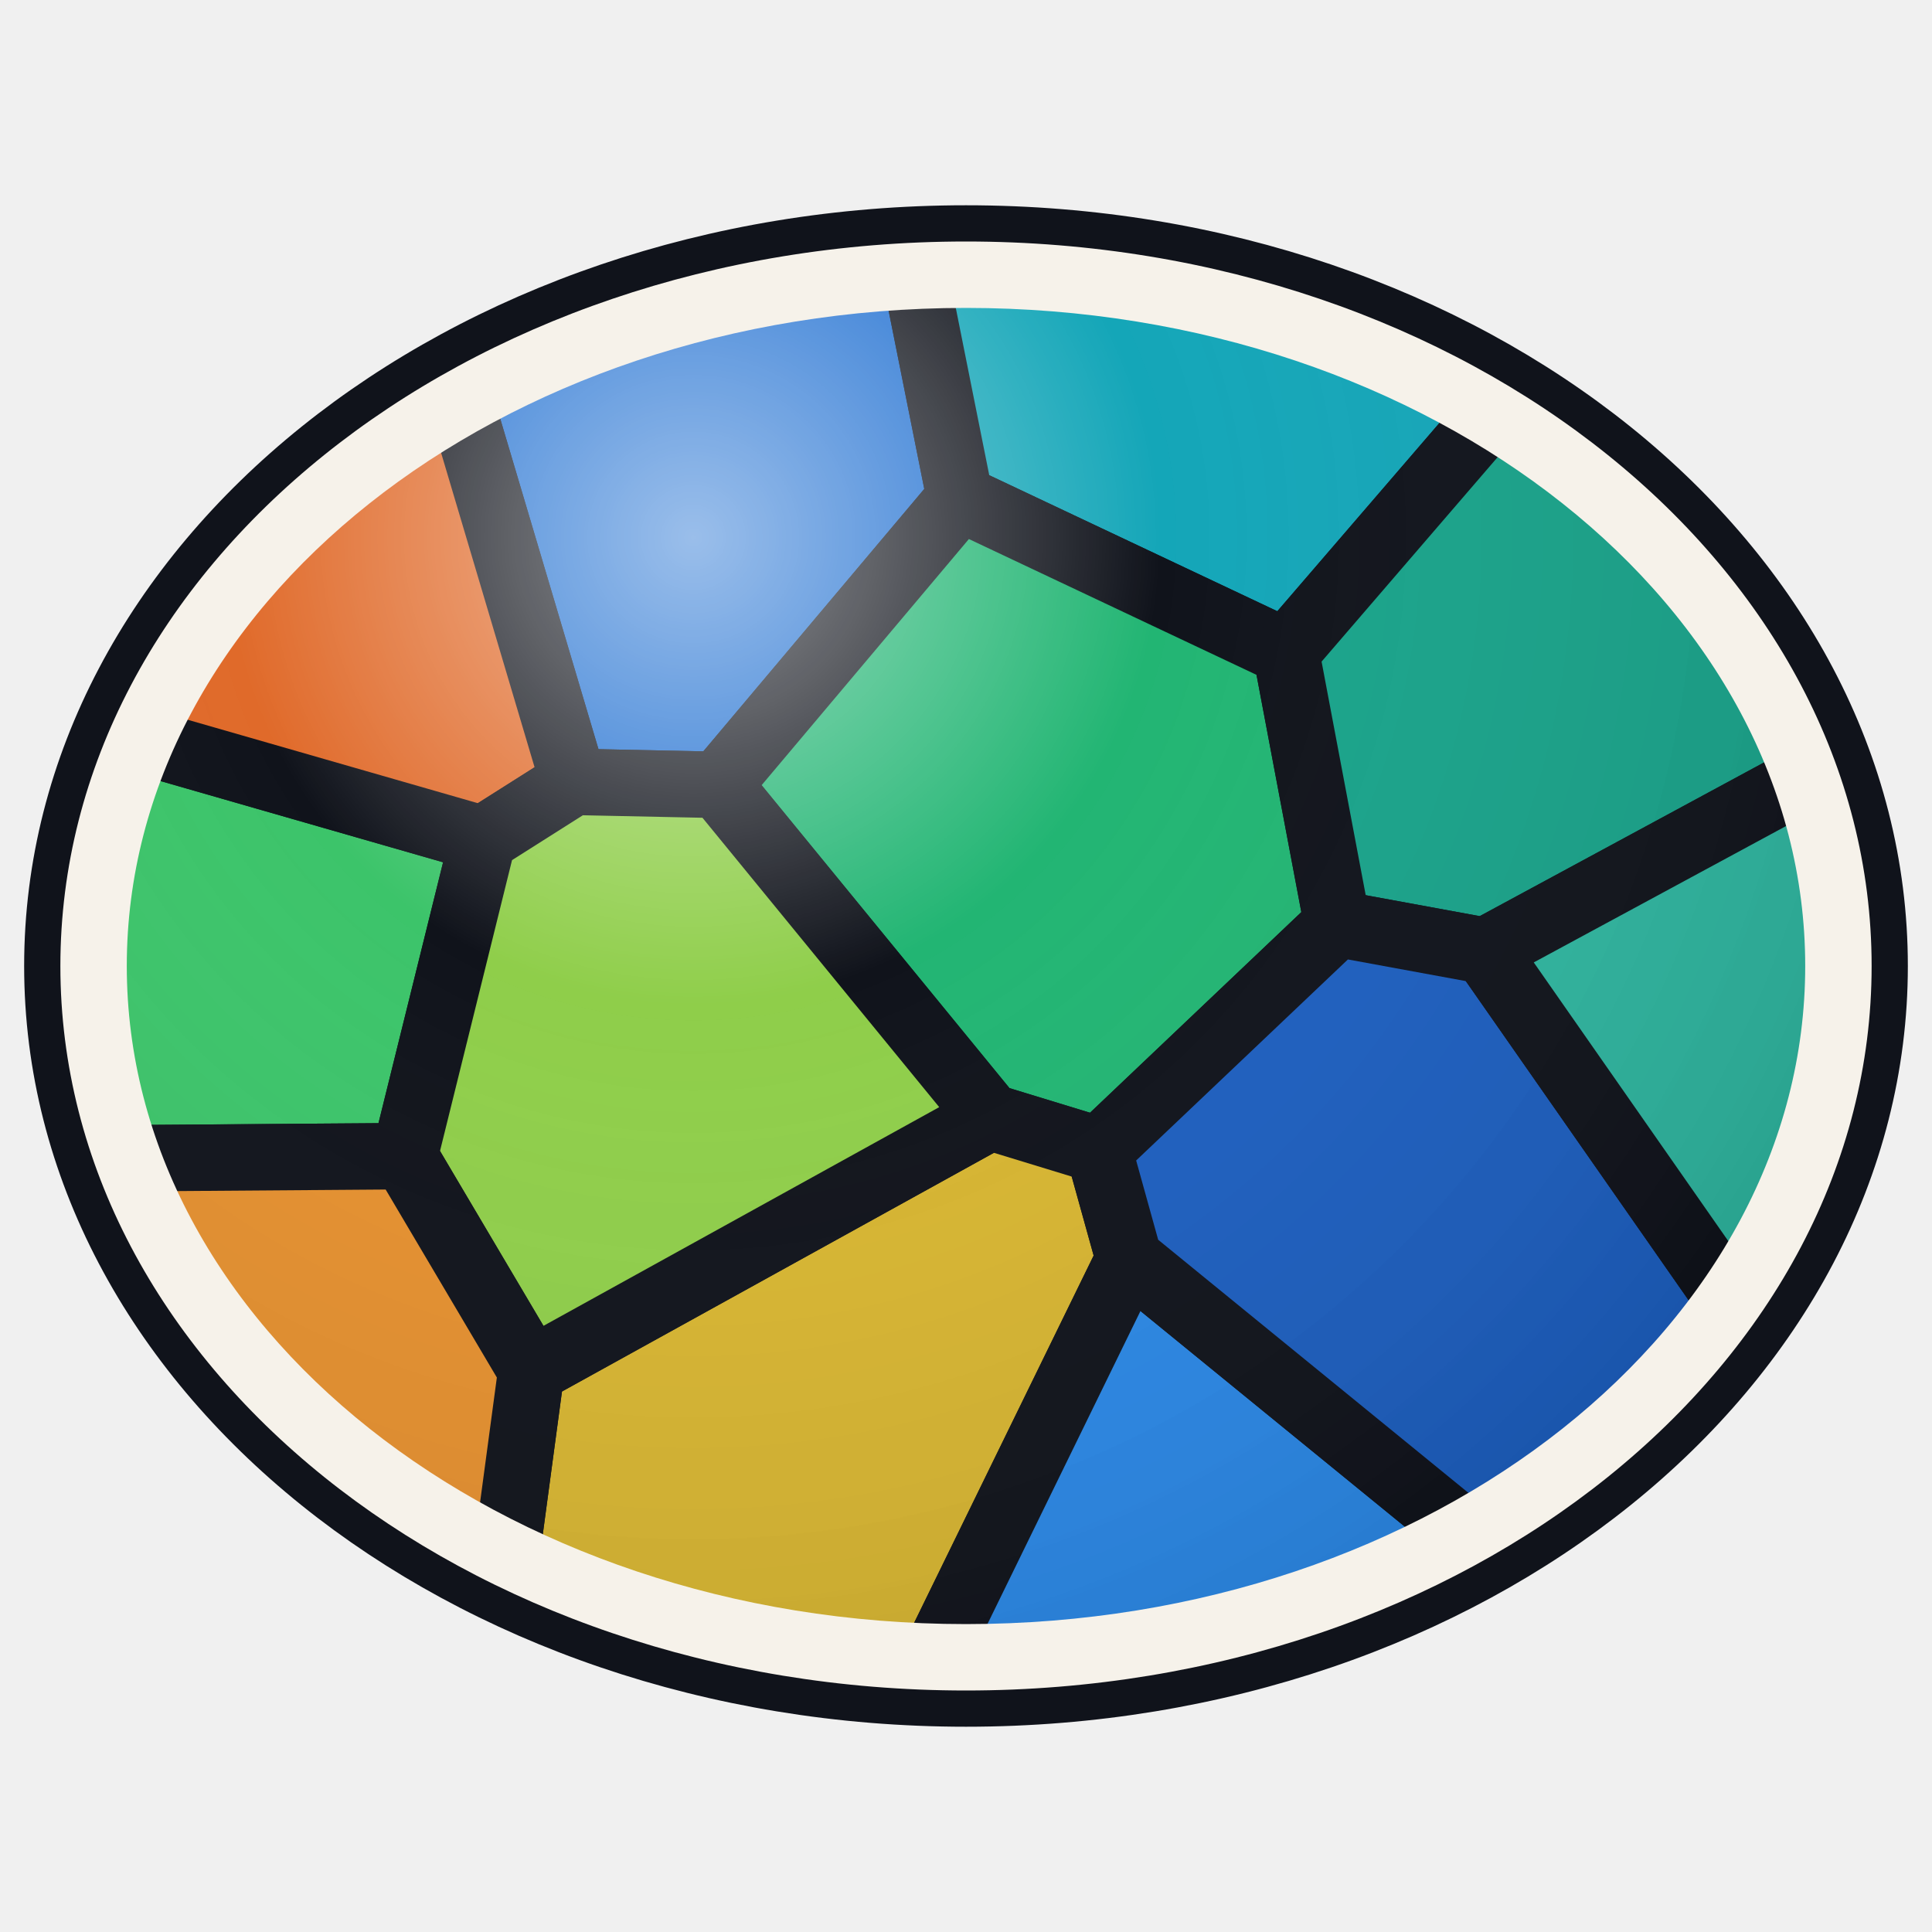
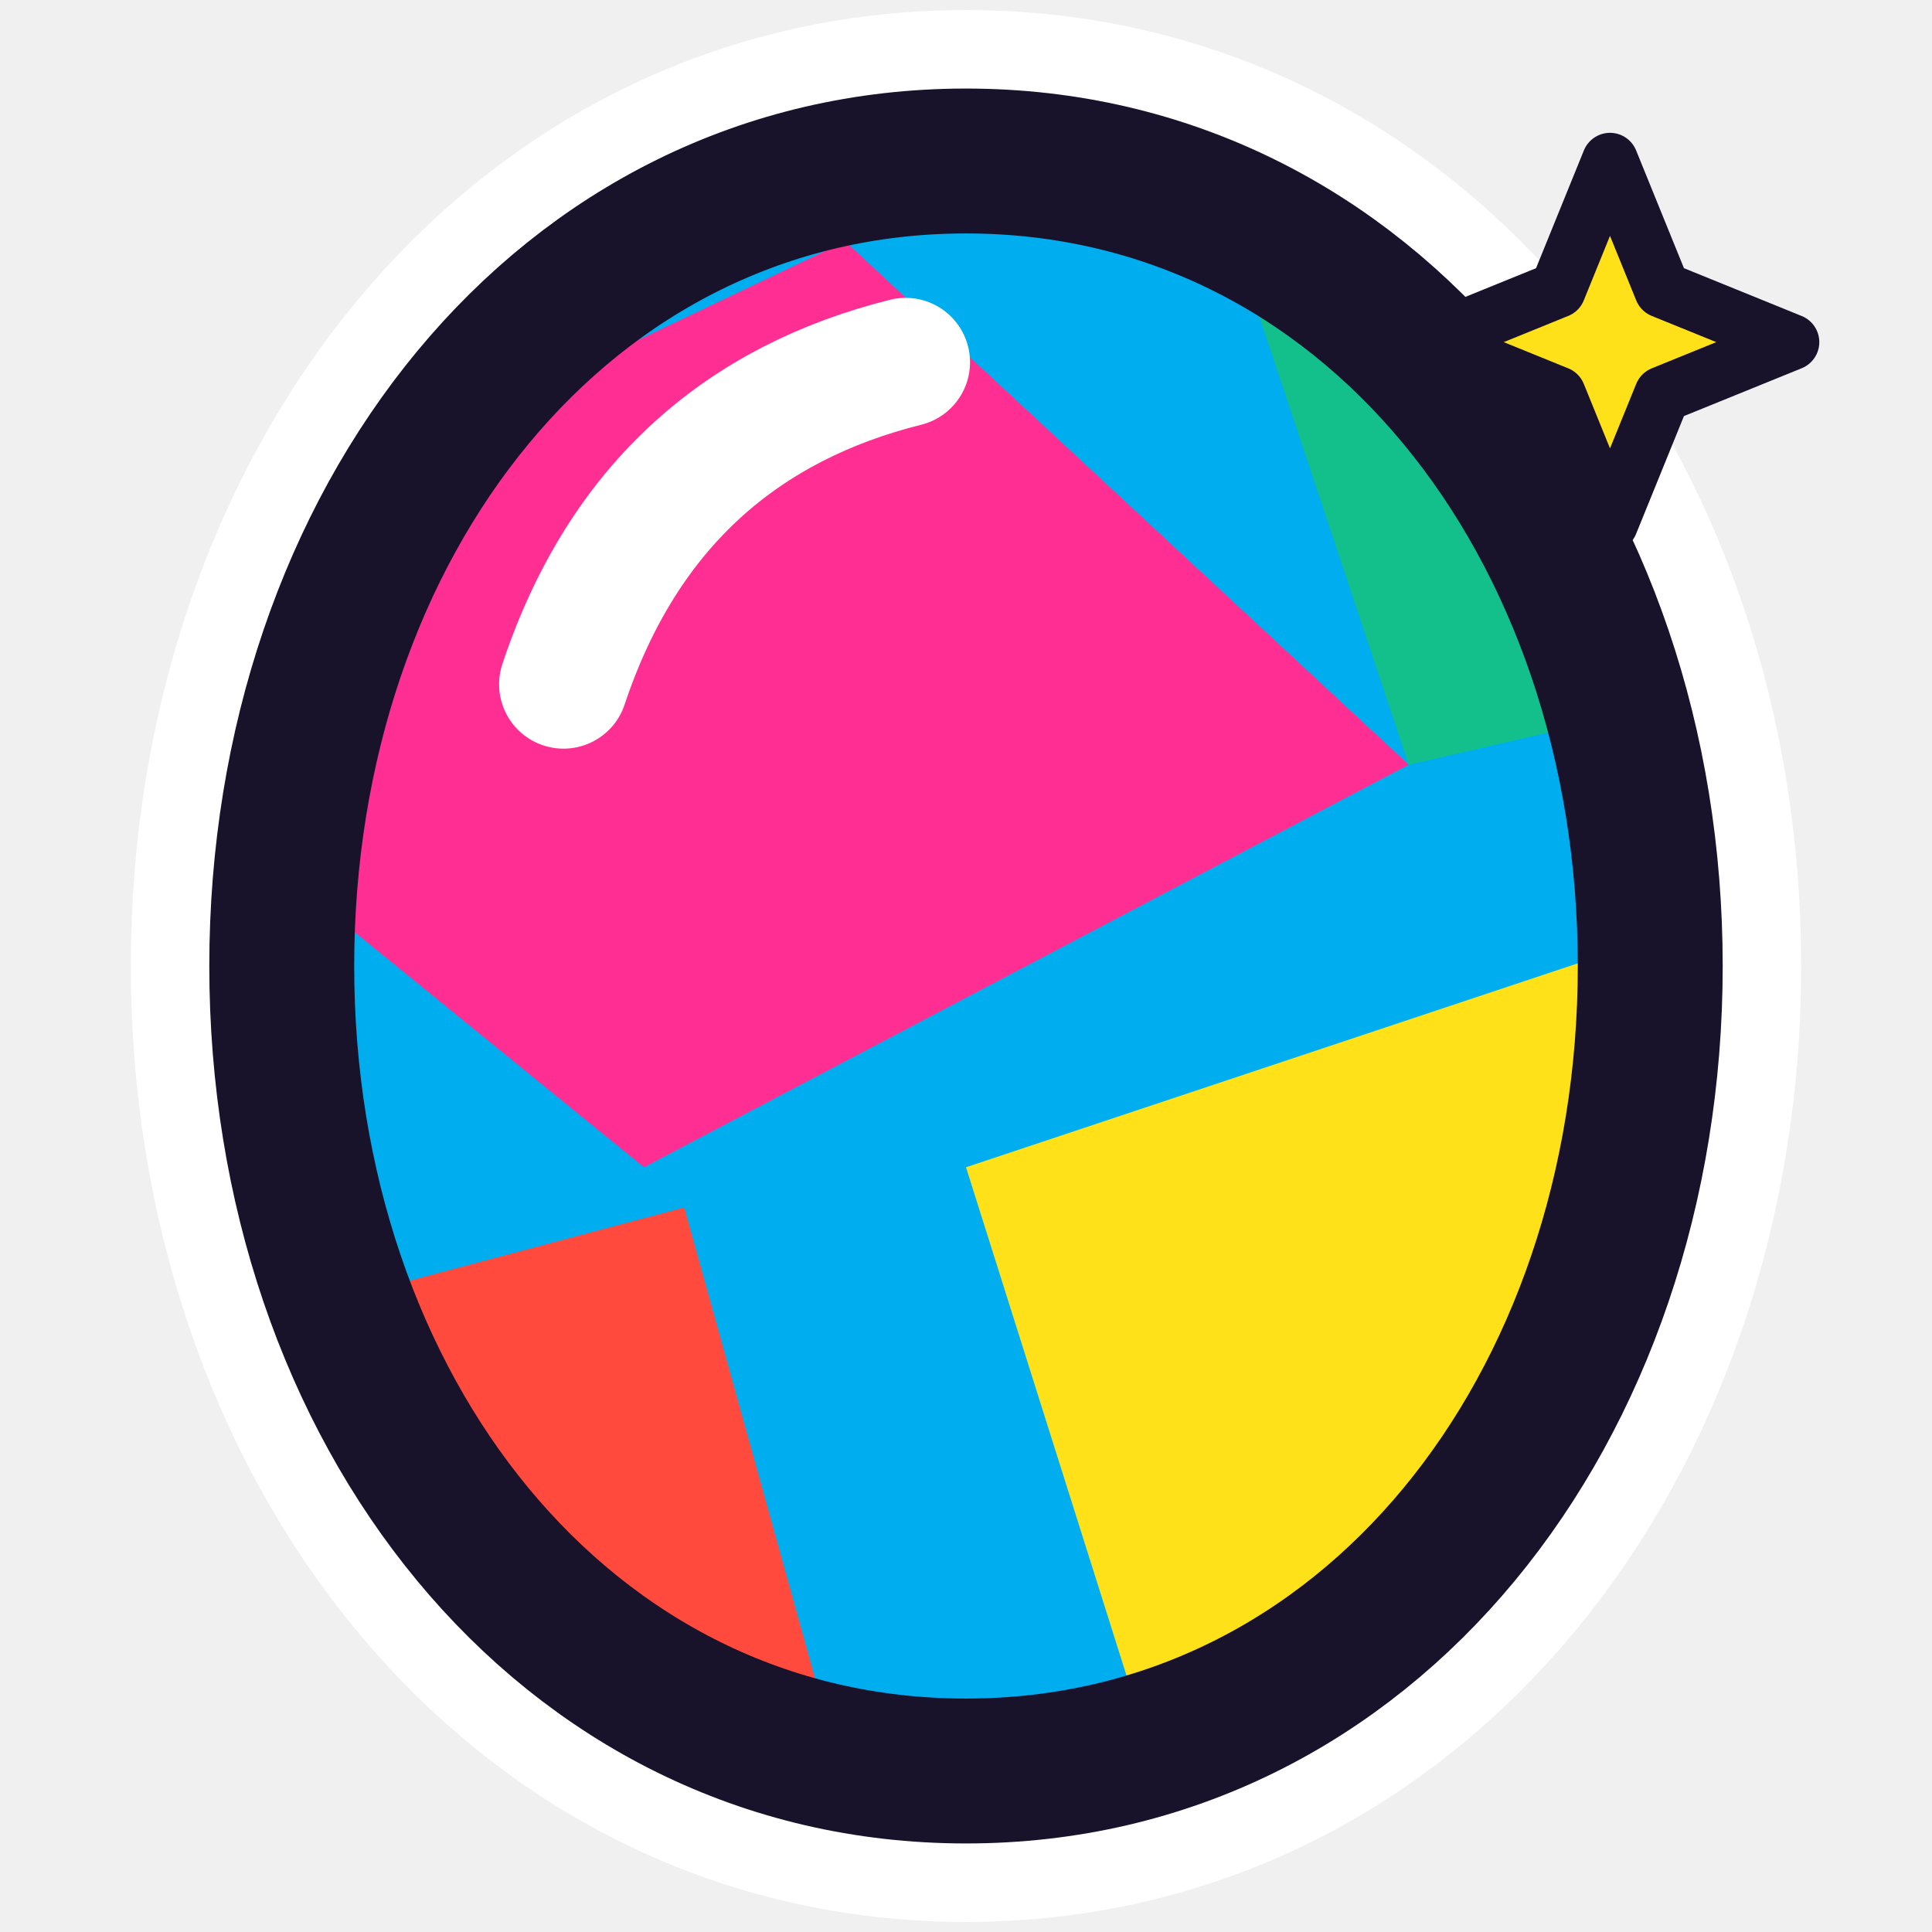
- <svg xmlns="http://www.w3.org/2000/svg" viewBox="0 0 64 64">
+ <svg xmlns="http://www.w3.org/2000/svg" viewBox="0 0 48 48">
  <defs>
-     <clipPath id="c">
-       <ellipse cx="32" cy="32" rx="29" ry="23" />
+     <clipPath id="f-clip">
+       <path d="M24 4c10 0 17 9 17 20s-7 20-17 20S7 35 7 24 14 4 24 4z" />
    </clipPath>
-     <radialGradient id="dome" cx="36%" cy="28%" r="80%">
-       <stop offset="0" stop-color="#fff" stop-opacity=".55" />
-       <stop offset=".3" stop-color="#fff" stop-opacity="0" />
-       <stop offset=".8" stop-color="#000" stop-opacity=".1" />
-       <stop offset="1" stop-color="#000" stop-opacity=".45" />
-     </radialGradient>
  </defs>
-   <g clip-path="url(#c)">
-     <rect width="64" height="64" fill="#10131b" />
-     <g stroke="#10131b" stroke-width="2.2" stroke-linejoin="round">
-       <path d="M11.3 0.0 L28.5 0.0 L31.8 16.5 L23.8 26.0 L19.0 25.9Z" fill="#1f6fd1" />
-       <path d="M28.5 0.0 L61.2 0.0 L42.6 21.6 L31.8 16.5Z" fill="#14a6b8" />
-       <path d="M36.4 38.1 L32.8 37.0 L23.8 26.0 L31.8 16.5 L42.6 21.6 L44.3 30.6Z" fill="#22b573" />
-       <path d="M0.0 38.4 L0.0 23.2 L16.0 27.8 L13.4 38.3Z" fill="#3cc46a" />
-       <path d="M26.5 64.0 L15.1 64.0 L17.6 45.4 L32.8 37.0 L36.4 38.1 L37.4 41.7Z" fill="#d7b531" />
-       <path d="M0.0 0.0 L11.3 0.0 L19.0 25.9 L16.0 27.8 L0.0 23.2Z" fill="#e06a2a" />
-       <path d="M64.0 63.4 L64.0 64.0 L26.5 64.0 L37.4 41.7Z" fill="#2b88e6" />
-       <path d="M61.2 0.0 L64.0 0.0 L64.0 23.5 L49.2 31.5 L44.3 30.6 L42.6 21.6Z" fill="#19a38a" />
-       <path d="M13.4 38.3 L16.0 27.8 L19.0 25.9 L23.8 26.0 L32.8 37.0 L17.6 45.4Z" fill="#8fce4a" />
-       <path d="M64.0 52.7 L64.0 63.4 L37.4 41.7 L36.4 38.1 L44.3 30.6 L49.2 31.5Z" fill="#1d5fc0" />
-       <path d="M15.1 64.0 L0.0 64.0 L0.0 38.4 L13.4 38.3 L17.6 45.4Z" fill="#e5902f" />
-       <path d="M64.0 23.5 L64.0 52.7 L49.2 31.5Z" fill="#2fb6a0" />
-     </g>
-     <rect width="64" height="64" fill="url(#dome)" />
+   <path d="M24 4c10 0 17 9 17 20s-7 20-17 20S7 35 7 24 14 4 24 4z" fill="#FFFFFF" stroke="#FFFFFF" stroke-width="7.5" stroke-linejoin="round" />
+   <g clip-path="url(#f-clip)">
+     <rect width="48" height="48" fill="#00AEEF" />
+     <path d="M0 16L21 6l14 13-19 10z" fill="#FF2E93" />
+     <path d="M24 29l24-8v20l-18 7z" fill="#FFE11A" />
+     <path d="M2 34l15-4 5 18H0z" fill="#FF4A3D" />
+     <path d="M30 4l18 2v10l-13 3z" fill="#13C08B" />
  </g>
-   <ellipse cx="32" cy="32" rx="29" ry="23" fill="none" stroke="#f6f2ea" stroke-width="2.4" />
-   <ellipse cx="32" cy="32" rx="30.6" ry="24.6" fill="none" stroke="#10131b" stroke-width="1.2" />
+   <path d="M24 4c10 0 17 9 17 20s-7 20-17 20S7 35 7 24 14 4 24 4z" fill="none" stroke="#18122B" stroke-width="3.6" />
+   <path d="M14 17c1.5-4.5 4.5-7 8.5-8" fill="none" stroke="#FFFFFF" stroke-width="3.2" stroke-linecap="round" />
+   <path d="M40 4l1.3 3.2 3.2 1.3-3.2 1.3L40 13l-1.3-3.2-3.2-1.3 3.2-1.3z" fill="#FFE11A" stroke="#18122B" stroke-width="1.4" stroke-linejoin="round" />
</svg>
